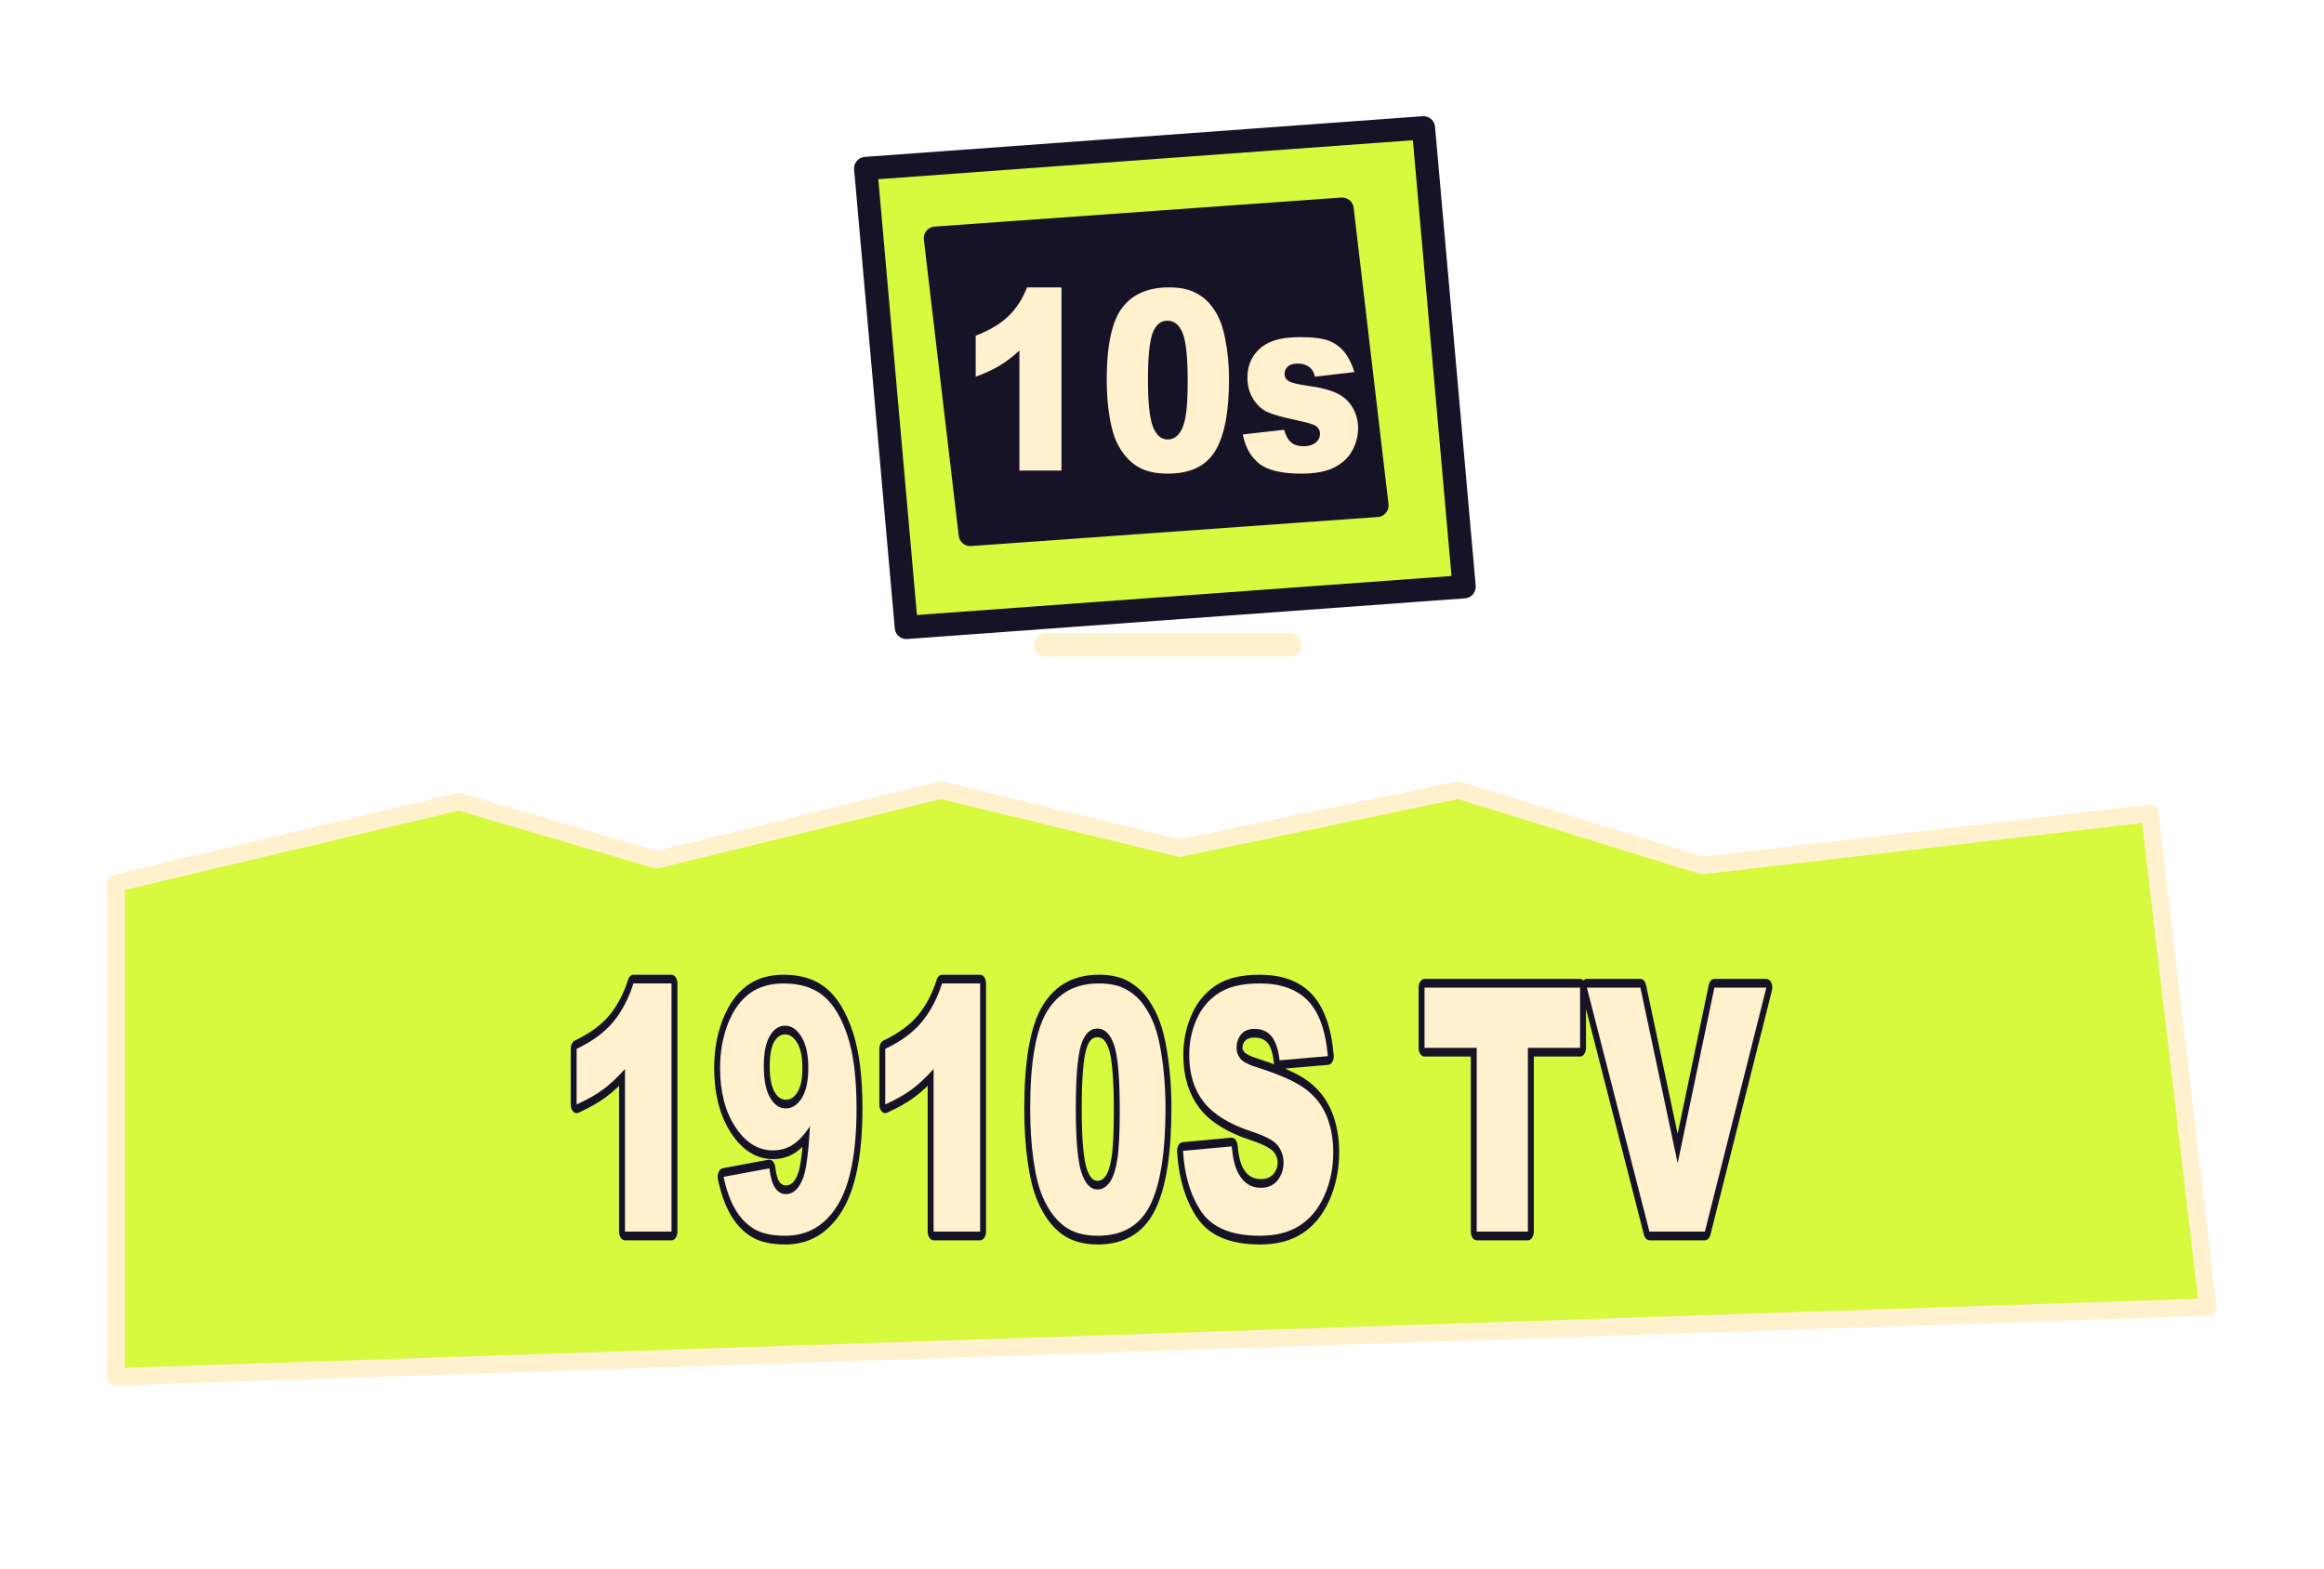
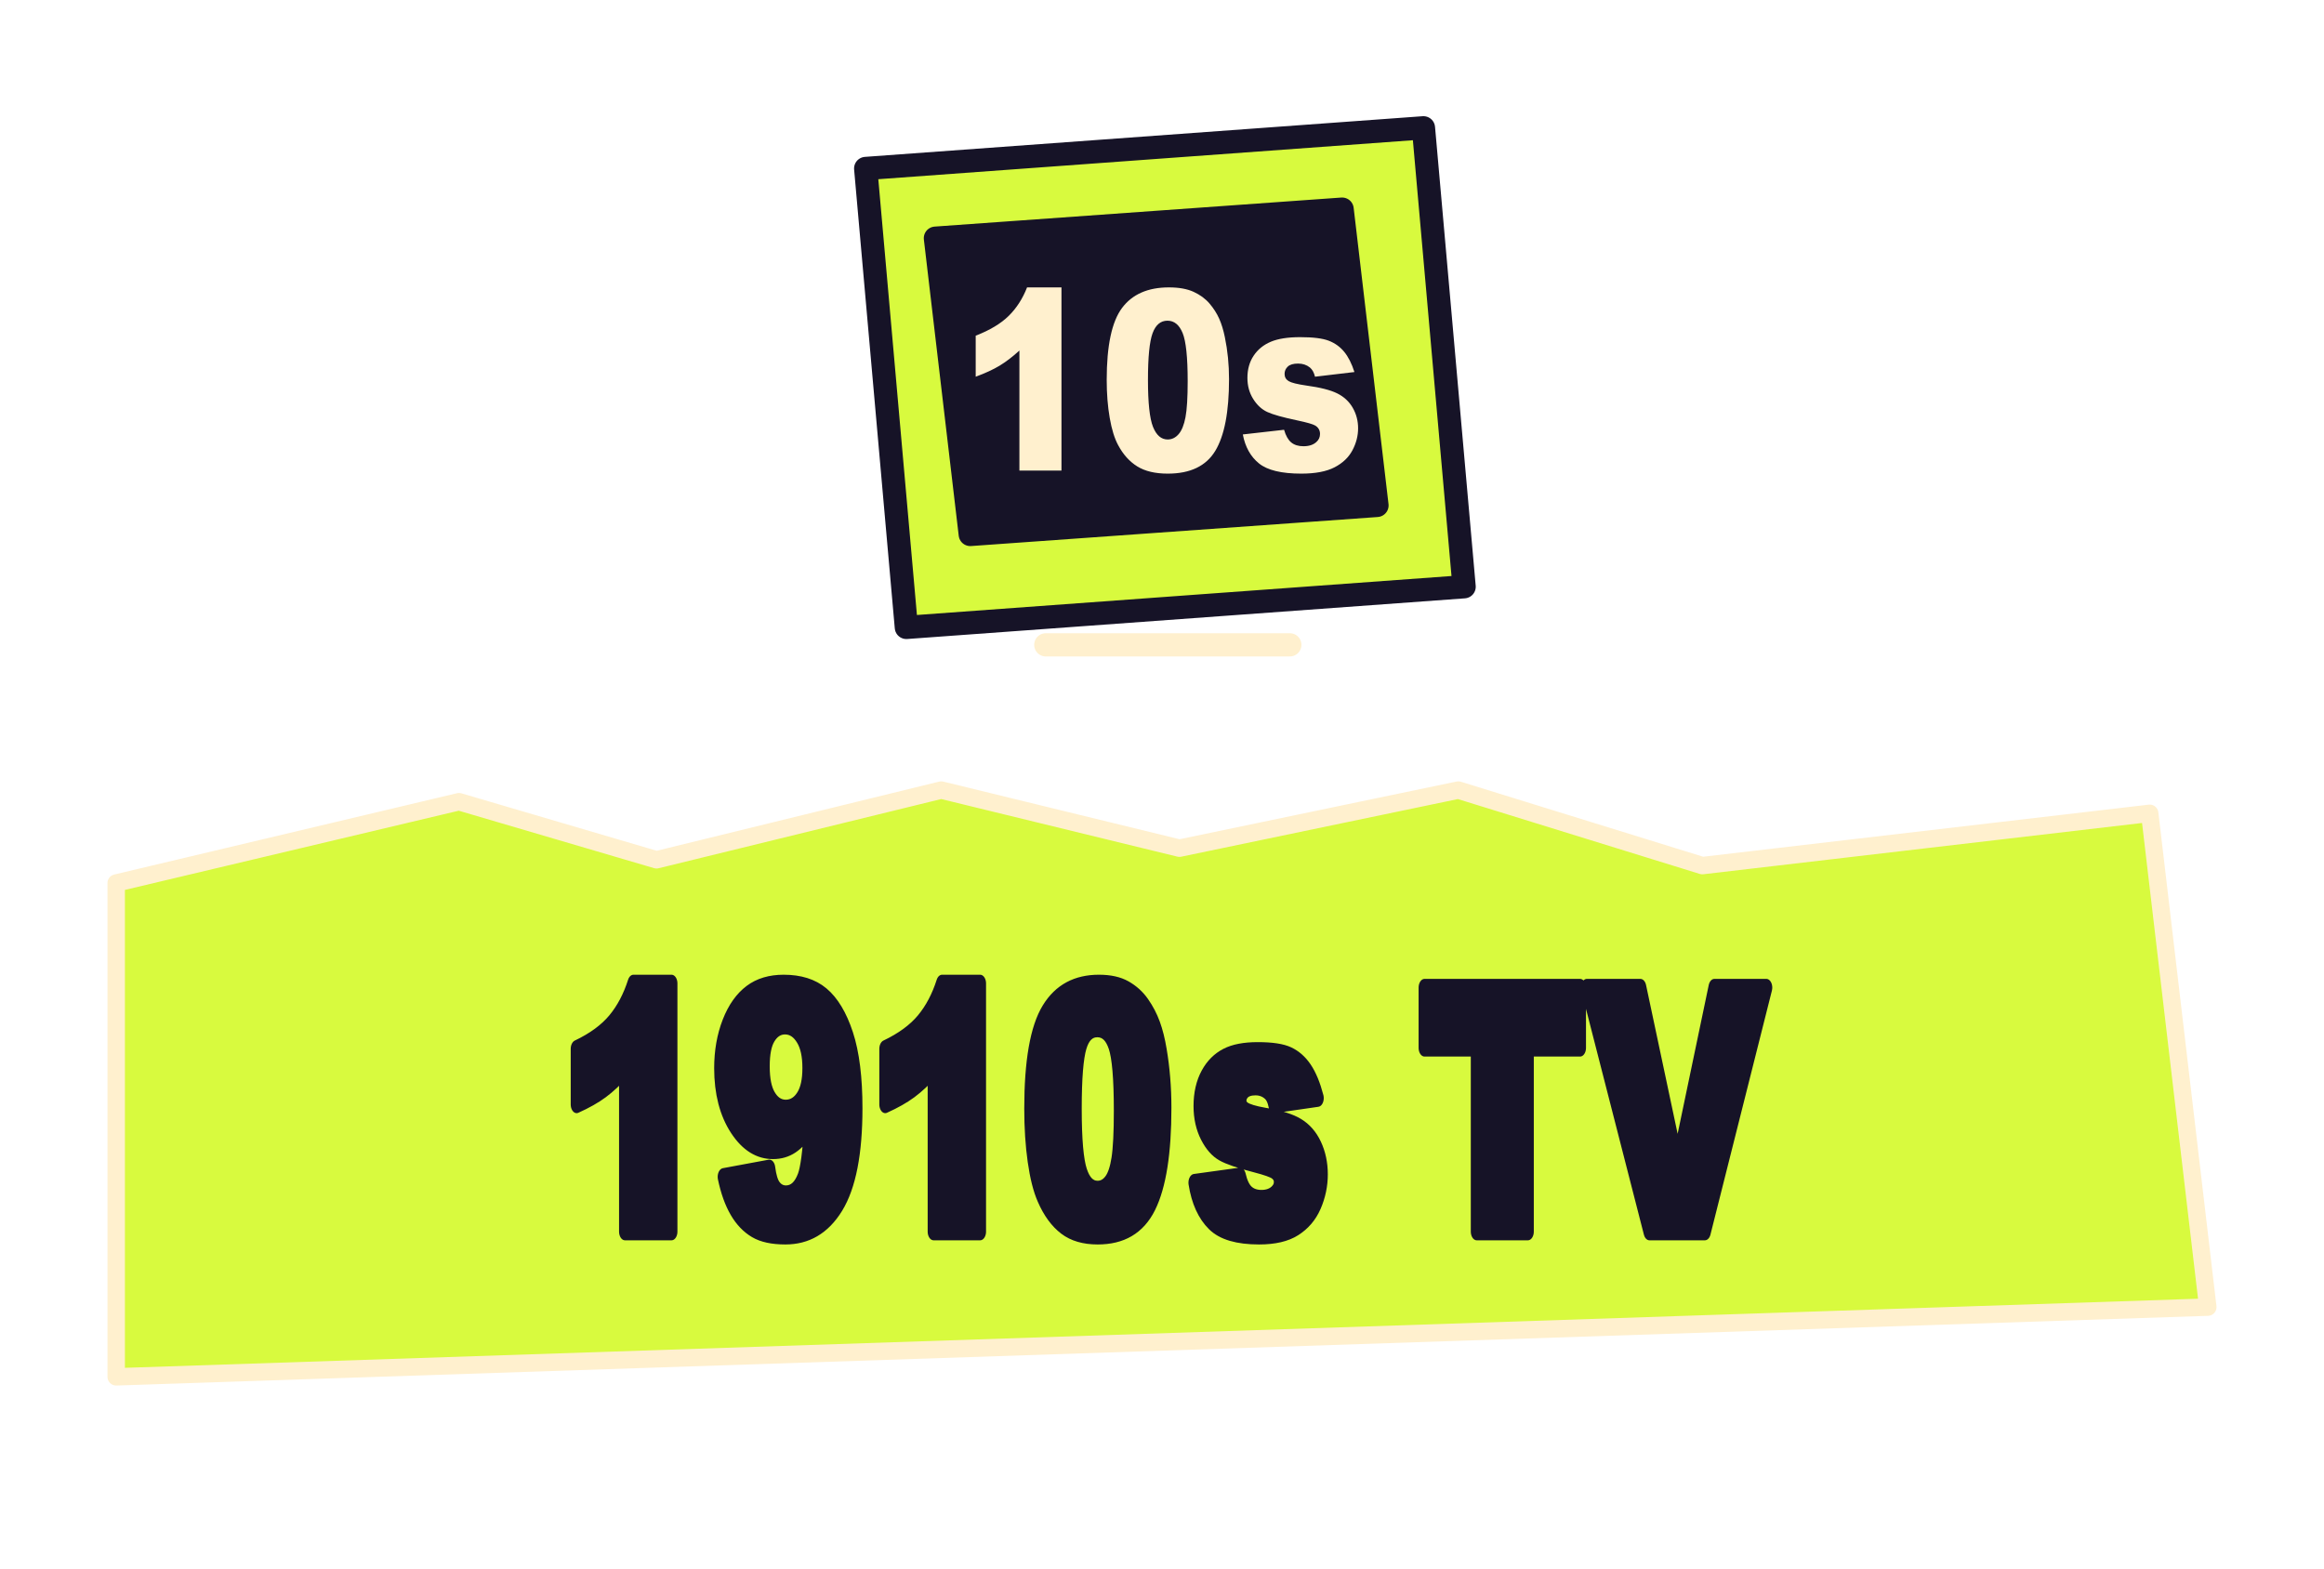
<svg xmlns="http://www.w3.org/2000/svg" viewBox="0 0 400 270" width="400" height="270">
  <g transform="translate(136 2)">
    <path d="m13 27 96-7 7 79-96 7Z" fill="#D8FA3E" stroke="#161327" stroke-width="4" stroke-linejoin="round" stroke-linecap="round" />
    <path d="m25 39 70-5 6 51-70 5Z" fill="#161327" stroke="#161327" stroke-width="4" stroke-linejoin="round" stroke-linecap="round" />
    <path d="M44 109h42" fill="none" stroke="#FFF0CE" stroke-width="4" stroke-linejoin="round" stroke-linecap="round" />
    <g transform="translate(29.0 79) scale(0.01757469 -0.02114598)">
      <path d="M1007 1491V0H595V977Q495 901 401.5 854.0Q308 807 167 764V1098Q375 1165 490.0 1259.0Q605 1353 670 1491ZM1450 739Q1450 1157 1600.5 1324.0Q1751 1491 2059 1491Q2207 1491 2302.0 1454.5Q2397 1418 2457.0 1359.5Q2517 1301 2551.5 1236.5Q2586 1172 2607 1086Q2648 922 2648 744Q2648 345 2513.0 160.0Q2378 -25 2048 -25Q1863 -25 1749.0 34.0Q1635 93 1562 207Q1509 288 1479.5 428.5Q1450 569 1450 739ZM1854 738Q1854 458 1903.5 355.5Q1953 253 2047 253Q2109 253 2154.5 296.5Q2200 340 2221.5 434.0Q2243 528 2243 727Q2243 1019 2193.5 1119.5Q2144 1220 2045 1220Q1944 1220 1899.0 1117.5Q1854 1015 1854 738ZM2783 294 3187 332Q3212 260 3257.0 229.0Q3302 198 3377 198Q3459 198 3504 233Q3539 259 3539 298Q3539 342 3493 366Q3460 383 3318 408Q3106 445 3023.5 476.5Q2941 508 2884.5 583.0Q2828 658 2828 754Q2828 859 2889.0 935.0Q2950 1011 3057.0 1048.5Q3164 1086 3344 1086Q3534 1086 3624.5 1057.0Q3715 1028 3775.5 967.0Q3836 906 3876 802L3490 764Q3475 815 3440 839Q3392 871 3324 871Q3255 871 3223.5 846.5Q3192 822 3192 787Q3192 748 3232 728Q3272 708 3406 692Q3609 669 3708.0 628.0Q3807 587 3859.5 511.0Q3912 435 3912 344Q3912 252 3856.5 165.0Q3801 78 3681.5 26.5Q3562 -25 3356 -25Q3065 -25 2941.5 58.0Q2818 141 2783 294Z" fill="none" stroke="#161327" stroke-width="141.871" stroke-linejoin="round" />
      <path d="M1007 1491V0H595V977Q495 901 401.5 854.0Q308 807 167 764V1098Q375 1165 490.0 1259.0Q605 1353 670 1491ZM1450 739Q1450 1157 1600.5 1324.0Q1751 1491 2059 1491Q2207 1491 2302.0 1454.5Q2397 1418 2457.0 1359.5Q2517 1301 2551.5 1236.5Q2586 1172 2607 1086Q2648 922 2648 744Q2648 345 2513.0 160.0Q2378 -25 2048 -25Q1863 -25 1749.0 34.0Q1635 93 1562 207Q1509 288 1479.5 428.5Q1450 569 1450 739ZM1854 738Q1854 458 1903.5 355.5Q1953 253 2047 253Q2109 253 2154.5 296.5Q2200 340 2221.5 434.0Q2243 528 2243 727Q2243 1019 2193.5 1119.5Q2144 1220 2045 1220Q1944 1220 1899.0 1117.5Q1854 1015 1854 738ZM2783 294 3187 332Q3212 260 3257.0 229.0Q3302 198 3377 198Q3459 198 3504 233Q3539 259 3539 298Q3539 342 3493 366Q3460 383 3318 408Q3106 445 3023.5 476.5Q2941 508 2884.5 583.0Q2828 658 2828 754Q2828 859 2889.0 935.0Q2950 1011 3057.0 1048.5Q3164 1086 3344 1086Q3534 1086 3624.5 1057.0Q3715 1028 3775.5 967.0Q3836 906 3876 802L3490 764Q3475 815 3440 839Q3392 871 3324 871Q3255 871 3223.5 846.5Q3192 822 3192 787Q3192 748 3232 728Q3272 708 3406 692Q3609 669 3708.0 628.0Q3807 587 3859.5 511.0Q3912 435 3912 344Q3912 252 3856.5 165.0Q3801 78 3681.5 26.5Q3562 -25 3356 -25Q3065 -25 2941.5 58.0Q2818 141 2783 294Z" fill="#FFF0CE" />
    </g>
  </g>
  <path d="m20 152 59-14 34 10 49-12 41 10 48-10 42 13 77-9 10 85-360 12Z" fill="#D8FA3E" stroke="#FFF0CE" stroke-width="3" stroke-linejoin="round" stroke-linecap="round" />
  <g transform="translate(96.0 212) scale(0.01944289 -0.02864939)">
-     <path d="M1007 1491V0H595V977Q495 901 401.5 854.0Q308 807 167 764V1098Q375 1165 490.0 1259.0Q605 1353 670 1491ZM1468 329 1873 380Q1889 295 1927.0 260.0Q1965 225 2020 225Q2118 225 2173 324Q2213 397 2233 633Q2160 558 2083.0 523.0Q2006 488 1905 488Q1708 488 1572.5 628.0Q1437 768 1437 982Q1437 1128 1506.0 1248.0Q1575 1368 1696.0 1429.5Q1817 1491 2000 1491Q2220 1491 2353.0 1415.5Q2486 1340 2565.5 1175.5Q2645 1011 2645 741Q2645 344 2478.0 159.5Q2311 -25 2015 -25Q1840 -25 1739.0 15.5Q1638 56 1571.0 134.0Q1504 212 1468 329ZM2218 983Q2218 1102 2158.0 1169.5Q2098 1237 2012 1237Q1931 1237 1877.5 1176.0Q1824 1115 1824 993Q1824 870 1879.5 805.0Q1935 740 2018 740Q2104 740 2161.0 803.0Q2218 866 2218 983ZM3739 1491V0H3327V977Q3227 901 3133.5 854.0Q3040 807 2899 764V1098Q3107 1165 3222.0 1259.0Q3337 1353 3402 1491ZM4182 739Q4182 1157 4332.5 1324.0Q4483 1491 4791 1491Q4939 1491 5034.0 1454.5Q5129 1418 5189.0 1359.5Q5249 1301 5283.5 1236.5Q5318 1172 5339 1086Q5380 922 5380 744Q5380 345 5245.0 160.0Q5110 -25 4780 -25Q4595 -25 4481.0 34.0Q4367 93 4294 207Q4241 288 4211.5 428.5Q4182 569 4182 739ZM4586 738Q4586 458 4635.5 355.5Q4685 253 4779 253Q4841 253 4886.5 296.5Q4932 340 4953.5 434.0Q4975 528 4975 727Q4975 1019 4925.5 1119.5Q4876 1220 4777 1220Q4676 1220 4631.0 1117.5Q4586 1015 4586 738ZM5535 485 5966 512Q5980 407 6023 352Q6093 263 6223 263Q6320 263 6372.5 308.5Q6425 354 6425 414Q6425 471 6375 516Q6325 561 6143 601Q5845 668 5718 779Q5590 890 5590 1062Q5590 1175 5655.5 1275.5Q5721 1376 5852.5 1433.5Q5984 1491 6213 1491Q6494 1491 6641.5 1386.5Q6789 1282 6817 1054L6390 1029Q6373 1128 6318.5 1173.0Q6264 1218 6168 1218Q6089 1218 6049.0 1184.5Q6009 1151 6009 1103Q6009 1068 6042 1040Q6074 1011 6194 986Q6491 922 6619.5 856.5Q6748 791 6806.5 694.0Q6865 597 6865 477Q6865 336 6787.0 217.0Q6709 98 6569.0 36.5Q6429 -25 6216 -25Q5842 -25 5698.0 119.0Q5554 263 5535 485ZM7673 1466H9050V1104H8588V0H8135V1104H7673ZM9110 1466H9584L9914 411L10239 1466H10699L10155 0H9664Z" fill="none" stroke="#161327" stroke-width="104.714" stroke-linejoin="round" />
-     <path d="M1007 1491V0H595V977Q495 901 401.5 854.0Q308 807 167 764V1098Q375 1165 490.0 1259.0Q605 1353 670 1491ZM1468 329 1873 380Q1889 295 1927.0 260.0Q1965 225 2020 225Q2118 225 2173 324Q2213 397 2233 633Q2160 558 2083.0 523.0Q2006 488 1905 488Q1708 488 1572.5 628.0Q1437 768 1437 982Q1437 1128 1506.0 1248.0Q1575 1368 1696.0 1429.5Q1817 1491 2000 1491Q2220 1491 2353.0 1415.5Q2486 1340 2565.5 1175.5Q2645 1011 2645 741Q2645 344 2478.0 159.5Q2311 -25 2015 -25Q1840 -25 1739.0 15.5Q1638 56 1571.0 134.0Q1504 212 1468 329ZM2218 983Q2218 1102 2158.0 1169.5Q2098 1237 2012 1237Q1931 1237 1877.5 1176.0Q1824 1115 1824 993Q1824 870 1879.5 805.0Q1935 740 2018 740Q2104 740 2161.0 803.0Q2218 866 2218 983ZM3739 1491V0H3327V977Q3227 901 3133.5 854.0Q3040 807 2899 764V1098Q3107 1165 3222.0 1259.0Q3337 1353 3402 1491ZM4182 739Q4182 1157 4332.5 1324.0Q4483 1491 4791 1491Q4939 1491 5034.0 1454.5Q5129 1418 5189.0 1359.5Q5249 1301 5283.5 1236.5Q5318 1172 5339 1086Q5380 922 5380 744Q5380 345 5245.0 160.0Q5110 -25 4780 -25Q4595 -25 4481.0 34.0Q4367 93 4294 207Q4241 288 4211.5 428.5Q4182 569 4182 739ZM4586 738Q4586 458 4635.5 355.5Q4685 253 4779 253Q4841 253 4886.5 296.5Q4932 340 4953.5 434.0Q4975 528 4975 727Q4975 1019 4925.5 1119.5Q4876 1220 4777 1220Q4676 1220 4631.0 1117.5Q4586 1015 4586 738ZM5535 485 5966 512Q5980 407 6023 352Q6093 263 6223 263Q6320 263 6372.5 308.5Q6425 354 6425 414Q6425 471 6375 516Q6325 561 6143 601Q5845 668 5718 779Q5590 890 5590 1062Q5590 1175 5655.5 1275.5Q5721 1376 5852.5 1433.5Q5984 1491 6213 1491Q6494 1491 6641.5 1386.5Q6789 1282 6817 1054L6390 1029Q6373 1128 6318.5 1173.0Q6264 1218 6168 1218Q6089 1218 6049.0 1184.5Q6009 1151 6009 1103Q6009 1068 6042 1040Q6074 1011 6194 986Q6491 922 6619.5 856.5Q6748 791 6806.5 694.0Q6865 597 6865 477Q6865 336 6787.0 217.0Q6709 98 6569.0 36.5Q6429 -25 6216 -25Q5842 -25 5698.0 119.0Q5554 263 5535 485ZM7673 1466H9050V1104H8588V0H8135V1104H7673ZM9110 1466H9584L9914 411L10239 1466H10699L10155 0H9664Z" fill="#FFF0CE" />
+     <path d="M1007 1491V0H595V977Q495 901 401.5 854.0Q308 807 167 764V1098Q375 1165 490.0 1259.0Q605 1353 670 1491ZM1468 329 1873 380Q1889 295 1927.0 260.0Q1965 225 2020 225Q2118 225 2173 324Q2213 397 2233 633Q2160 558 2083.0 523.0Q2006 488 1905 488Q1708 488 1572.5 628.0Q1437 768 1437 982Q1437 1128 1506.0 1248.0Q1575 1368 1696.0 1429.5Q1817 1491 2000 1491Q2220 1491 2353.0 1415.5Q2486 1340 2565.5 1175.5Q2645 1011 2645 741Q2645 344 2478.0 159.5Q2311 -25 2015 -25Q1840 -25 1739.0 15.5Q1638 56 1571.0 134.0Q1504 212 1468 329ZM2218 983Q2218 1102 2158.0 1169.5Q2098 1237 2012 1237Q1931 1237 1877.5 1176.0Q1824 1115 1824 993Q1824 870 1879.5 805.0Q1935 740 2018 740Q2104 740 2161.0 803.0Q2218 866 2218 983ZM3739 1491V0H3327V977Q3227 901 3133.5 854.0Q3040 807 2899 764V1098Q3107 1165 3222.0 1259.0Q3337 1353 3402 1491ZM4182 739Q4182 1157 4332.5 1324.0Q4483 1491 4791 1491Q4939 1491 5034.0 1454.5Q5129 1418 5189.0 1359.5Q5249 1301 5283.5 1236.5Q5318 1172 5339 1086Q5380 922 5380 744Q5380 345 5245.0 160.0Q5110 -25 4780 -25Q4595 -25 4481.0 34.0Q4367 93 4294 207Q4241 288 4211.5 428.5Q4182 569 4182 739ZM4586 738Q4586 458 4635.5 355.5Q4685 253 4779 253Q4841 253 4886.5 296.5Q4932 340 4953.5 434.0Q4975 528 4975 727Q4975 1019 4925.5 1119.5Q4876 1220 4777 1220Q4676 1220 4631.0 1117.5Q4586 1015 4586 738ZM7673 1466H9050V1104H8588V0H8135V1104H7673ZM9110 1466H9584L9914 411L10239 1466H10699L10155 0H9664Z" fill="none" stroke="#161327" stroke-width="104.714" stroke-linejoin="round" />
+     <path d="M2783 294 3187 332Q3212 260 3257.0 229.0Q3302 198 3377 198Q3459 198 3504 233Q3539 259 3539 298Q3539 342 3493 366Q3460 383 3318 408Q3106 445 3023.5 476.5Q2941 508 2884.5 583.0Q2828 658 2828 754Q2828 859 2889.0 935.0Q2950 1011 3057.0 1048.5Q3164 1086 3344 1086Q3534 1086 3624.5 1057.0Q3715 1028 3775.5 967.0Q3836 906 3876 802L3490 764Q3475 815 3440 839Q3392 871 3324 871Q3255 871 3223.5 846.5Q3192 822 3192 787Q3192 748 3232 728Q3272 708 3406 692Q3609 669 3708.0 628.0Q3807 587 3859.5 511.0Q3912 435 3912 344Q3912 252 3856.5 165.0Q3801 78 3681.5 26.5Q3562 -25 3356 -25Q3065 -25 2941.5 58.0Q2818 141 2783 294Z" fill="none" stroke="#161327" stroke-width="104.714" stroke-linejoin="round" transform="translate(2852.5 0)" />
+     <path d="M1007 1491V0H595V977Q495 901 401.5 854.0Q308 807 167 764V1098Q375 1165 490.0 1259.0Q605 1353 670 1491ZM1468 329 1873 380Q1889 295 1927.0 260.0Q1965 225 2020 225Q2118 225 2173 324Q2213 397 2233 633Q2160 558 2083.0 523.0Q2006 488 1905 488Q1708 488 1572.5 628.0Q1437 768 1437 982Q1437 1128 1506.0 1248.0Q1575 1368 1696.0 1429.5Q1817 1491 2000 1491Q2220 1491 2353.0 1415.5Q2486 1340 2565.5 1175.5Q2645 1011 2645 741Q2645 344 2478.0 159.5Q2311 -25 2015 -25Q1840 -25 1739.0 15.5Q1638 56 1571.0 134.0Q1504 212 1468 329ZM2218 983Q2218 1102 2158.0 1169.5Q2098 1237 2012 1237Q1931 1237 1877.5 1176.0Q1824 1115 1824 993Q1824 870 1879.5 805.0Q1935 740 2018 740Q2104 740 2161.0 803.0Q2218 866 2218 983ZM3739 1491V0H3327V977Q3227 901 3133.5 854.0Q3040 807 2899 764V1098Q3107 1165 3222.0 1259.0Q3337 1353 3402 1491ZM4182 739Q4182 1157 4332.5 1324.0Q4483 1491 4791 1491Q4939 1491 5034.0 1454.5Q5129 1418 5189.0 1359.5Q5249 1301 5283.5 1236.5Q5318 1172 5339 1086Q5380 922 5380 744Q5380 345 5245.0 160.0Q5110 -25 4780 -25Q4595 -25 4481.0 34.0Q4367 93 4294 207Q4241 288 4211.5 428.5Q4182 569 4182 739ZM4586 738Q4586 458 4635.5 355.5Q4685 253 4779 253Q4841 253 4886.5 296.5Q4932 340 4953.5 434.0Q4975 528 4975 727Q4975 1019 4925.5 1119.5Q4876 1220 4777 1220Q4676 1220 4631.0 1117.5Q4586 1015 4586 738ZM7673 1466H9050V1104H8588V0H8135V1104H7673ZM9110 1466H9584L9914 411L10239 1466H10699L10155 0H9664Z" fill="#161327" />
+     <path d="M2783 294 3187 332Q3212 260 3257.0 229.0Q3302 198 3377 198Q3459 198 3504 233Q3539 259 3539 298Q3539 342 3493 366Q3460 383 3318 408Q3106 445 3023.5 476.5Q2941 508 2884.5 583.0Q2828 658 2828 754Q2828 859 2889.0 935.0Q2950 1011 3057.0 1048.5Q3164 1086 3344 1086Q3534 1086 3624.5 1057.0Q3715 1028 3775.5 967.0Q3836 906 3876 802L3490 764Q3475 815 3440 839Q3392 871 3324 871Q3255 871 3223.5 846.5Q3192 822 3192 787Q3192 748 3232 728Q3272 708 3406 692Q3609 669 3708.0 628.0Q3807 587 3859.5 511.0Q3912 435 3912 344Q3912 252 3856.5 165.0Q3801 78 3681.5 26.5Q3562 -25 3356 -25Q3065 -25 2941.5 58.0Q2818 141 2783 294Z" fill="#161327" transform="translate(2852.5 0)" />
  </g>
</svg>
